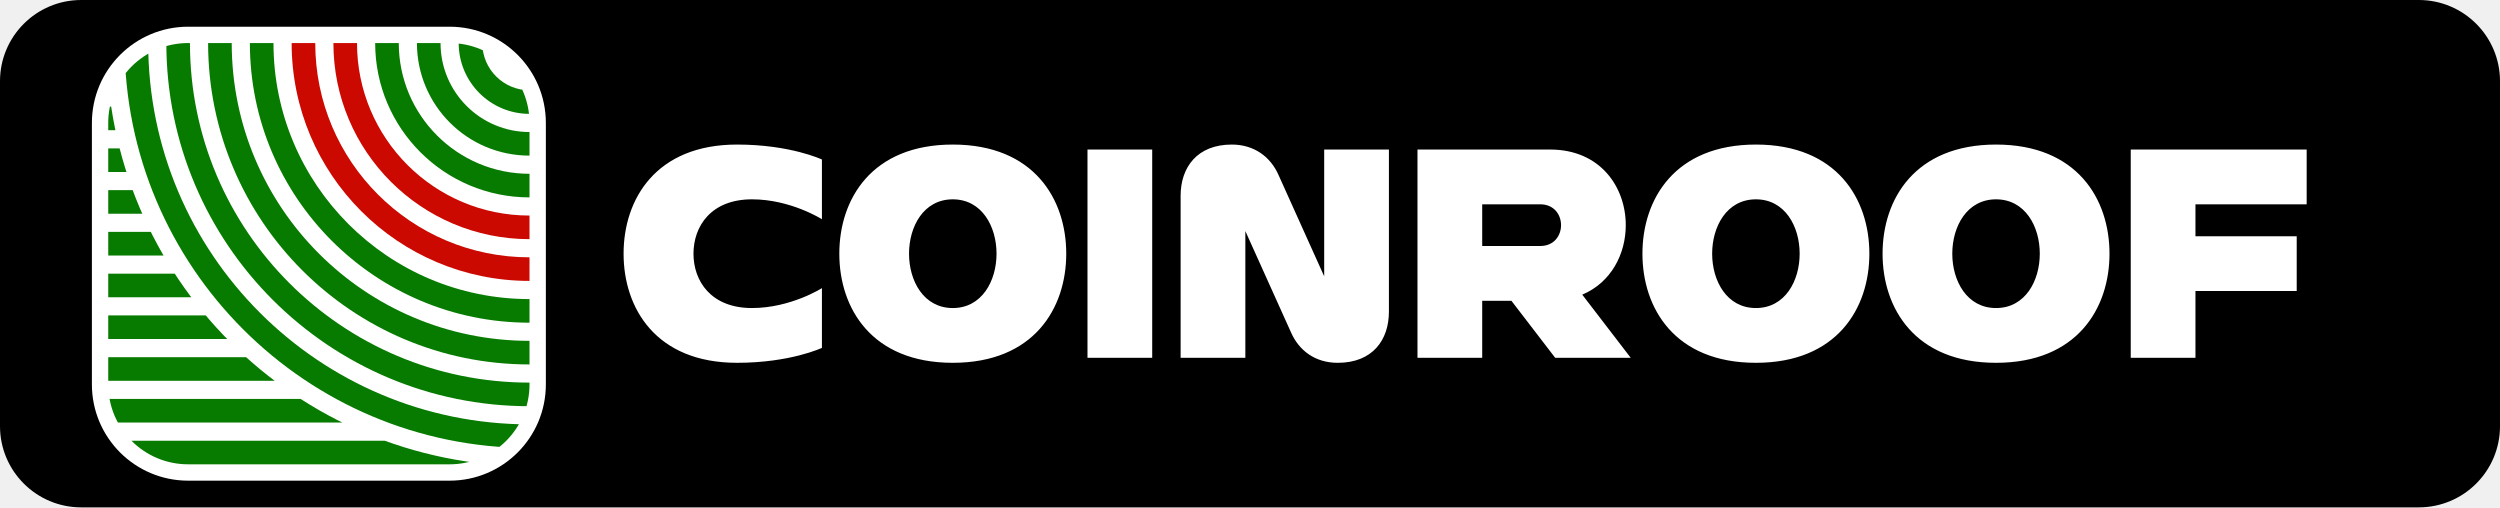
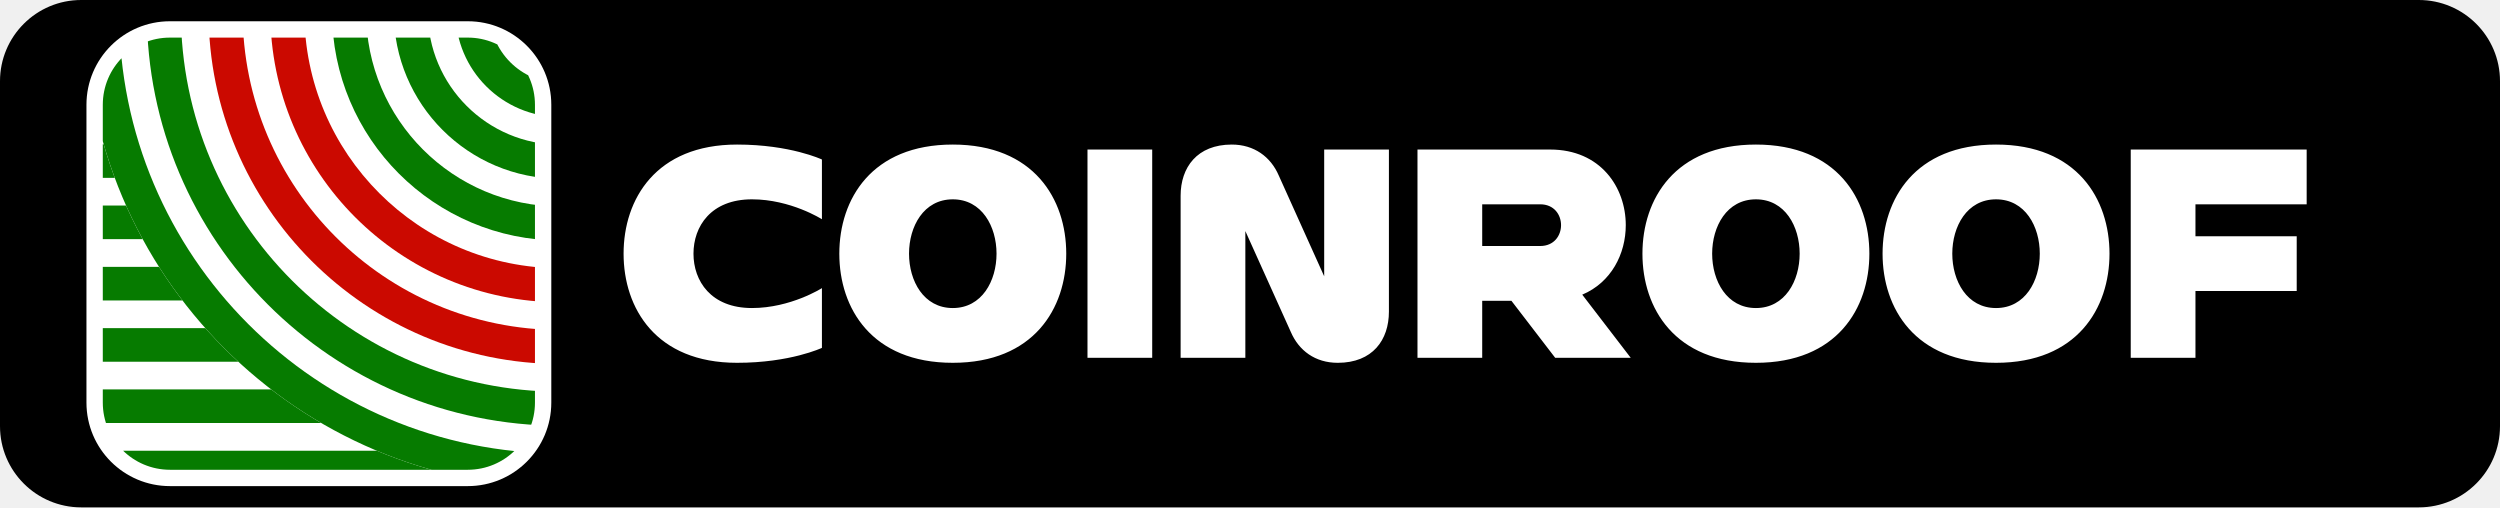
<svg xmlns="http://www.w3.org/2000/svg" viewBox="0 0 1764.0 358" role="img" aria-label="Coinroof">
  <defs>
    <clipPath id="crInner">
-       <rect x="12" y="12" width="232" height="232" rx="44" />
+       <rect x="9" y="9" width="238" height="238" rx="37" />
    </clipPath>
    <clipPath id="crOuter">
-       <path clip-rule="evenodd" d="M0 0 H256 V256 H0 Z M11 12 a233 233 0 1 0 466 0 a233 233 0 1 0 -466 0 Z" />
+       <path clip-rule="evenodd" d="M-64 -64 H320 V320 H-64 Z M-0.75 -5 a261.75 261.75 0 1 0 523.5 0 a261.75 261.75 0 1 0 -523.5 0 Z" />
    </clipPath>
  </defs>
  <rect width="1764.0" height="358" rx="57.3" fill="#000000" />
  <g transform="translate(61,15) scale(1.28125)">
-     <rect x="3" y="3" width="250" height="250" rx="53" fill="#FFFFFF" />
+     <rect width="256" height="256" rx="46" fill="#FFFFFF" />
    <g clip-path="url(#crInner)">
-       <path fill="#067B00" fill-rule="evenodd" d="M205 12 a39 39 0 1 0 78 0 a39 39 0 1 0 -78 0 Z M218 12 a26 26 0 1 0 52 0 a26 26 0 1 0 -52 0 Z" />
-       <path fill="#067B00" fill-rule="evenodd" d="M182 12 a62 62 0 1 0 124 0 a62 62 0 1 0 -124 0 Z M195 12 a49 49 0 1 0 98 0 a49 49 0 1 0 -98 0 Z" />
-       <path fill="#067B00" fill-rule="evenodd" d="M159 12 a85 85 0 1 0 170 0 a85 85 0 1 0 -170 0 Z M172 12 a72 72 0 1 0 144 0 a72 72 0 1 0 -144 0 Z" />
-       <path fill="#CB0900" fill-rule="evenodd" d="M136 12 a108 108 0 1 0 216 0 a108 108 0 1 0 -216 0 Z M149 12 a95 95 0 1 0 190 0 a95 95 0 1 0 -190 0 Z" />
-       <path fill="#CB0900" fill-rule="evenodd" d="M113 12 a131 131 0 1 0 262 0 a131 131 0 1 0 -262 0 Z M126 12 a118 118 0 1 0 236 0 a118 118 0 1 0 -236 0 Z" />
-       <path fill="#067B00" fill-rule="evenodd" d="M90 12 a154 154 0 1 0 308 0 a154 154 0 1 0 -308 0 Z M103 12 a141 141 0 1 0 282 0 a141 141 0 1 0 -282 0 Z" />
-       <path fill="#067B00" fill-rule="evenodd" d="M67 12 a177 177 0 1 0 354 0 a177 177 0 1 0 -354 0 Z M80 12 a164 164 0 1 0 328 0 a164 164 0 1 0 -328 0 Z" />
-       <path fill="#067B00" fill-rule="evenodd" d="M44 12 a200 200 0 1 0 400 0 a200 200 0 1 0 -400 0 Z M57 12 a187 187 0 1 0 374 0 a187 187 0 1 0 -374 0 Z" />
-       <path fill="#067B00" fill-rule="evenodd" d="M21 12 a223 223 0 1 0 446 0 a223 223 0 1 0 -446 0 Z M34 12 a210 210 0 1 0 420 0 a210 210 0 1 0 -420 0 Z" />
+       <path fill="#067B00" fill-rule="evenodd" d="M203.25 -5 a57.75 57.75 0 1 0 115.5 0 a57.75 57.75 0 1 0 -115.5 0 Z M222 -5 a39 39 0 1 0 78 0 a39 39 0 1 0 -78 0 Z" />
+       <path fill="#067B00" fill-rule="evenodd" d="M169.25 -5 a91.75 91.75 0 1 0 183.5 0 a91.75 91.75 0 1 0 -183.5 0 Z M188.0 -5 a73.0 73.0 0 1 0 146.0 0 a73.0 73.0 0 1 0 -146.0 0 Z" />
+       <path fill="#067B00" fill-rule="evenodd" d="M135.25 -5 a125.75 125.75 0 1 0 251.5 0 a125.75 125.75 0 1 0 -251.5 0 Z M154.0 -5 a107.0 107.0 0 1 0 214.0 0 a107.0 107.0 0 1 0 -214.0 0 Z" />
+       <path fill="#CB0900" fill-rule="evenodd" d="M101.25 -5 a159.75 159.75 0 1 0 319.5 0 a159.75 159.75 0 1 0 -319.5 0 Z M120.0 -5 a141.0 141.0 0 1 0 282.0 0 a141.0 141.0 0 1 0 -282.0 0 Z" />
+       <path fill="#CB0900" fill-rule="evenodd" d="M67.25 -5 a193.75 193.75 0 1 0 387.5 0 a193.75 193.75 0 1 0 -387.5 0 Z M86.0 -5 a175.0 175.0 0 1 0 350.0 0 a175.0 175.0 0 1 0 -350.0 0 Z" />
+       <path fill="#067B00" fill-rule="evenodd" d="M33.25 -5 a227.75 227.75 0 1 0 455.5 0 a227.75 227.75 0 1 0 -455.5 0 Z M52.0 -5 a209.0 209.0 0 1 0 418.0 0 a209.0 209.0 0 1 0 -418.0 0 Z" />
+       <path fill="#067B00" fill-rule="evenodd" d="M-0.75 -5 a261.75 261.75 0 1 0 523.5 0 a261.75 261.75 0 1 0 -523.5 0 Z M18.0 -5 a243.0 243.0 0 1 0 486.0 0 a243.0 243.0 0 1 0 -486.0 0 Z" />
      <g clip-path="url(#crOuter)">
-         <rect x="0" y="231" width="256" height="13" fill="#067B00" />
-         <rect x="0" y="208" width="256" height="13" fill="#067B00" />
-         <rect x="0" y="185" width="256" height="13" fill="#067B00" />
-         <rect x="0" y="162" width="256" height="13" fill="#067B00" />
-         <rect x="0" y="139" width="256" height="13" fill="#067B00" />
-         <rect x="0" y="116" width="256" height="13" fill="#067B00" />
-         <rect x="0" y="93" width="256" height="13" fill="#067B00" />
-         <rect x="0" y="70" width="256" height="13" fill="#067B00" />
-         <rect x="0" y="47" width="256" height="13" fill="#067B00" />
-         <rect x="0" y="24" width="256" height="13" fill="#067B00" />
+         <rect x="0" y="-33.50" width="256" height="18.5" fill="#067B00" />
+         <rect x="0" y="0.25" width="256" height="18.5" fill="#067B00" />
+         <rect x="0" y="34.00" width="256" height="18.5" fill="#067B00" />
+         <rect x="0" y="67.75" width="256" height="18.5" fill="#067B00" />
+         <rect x="0" y="101.50" width="256" height="18.5" fill="#067B00" />
+         <rect x="0" y="135.25" width="256" height="18.5" fill="#067B00" />
+         <rect x="0" y="169.00" width="256" height="18.5" fill="#067B00" />
+         <rect x="0" y="202.75" width="256" height="18.5" fill="#067B00" />
+         <rect x="0" y="236.50" width="256" height="18.5" fill="#067B00" />
      </g>
    </g>
  </g>
  <path fill="#FFFFFF" transform="translate(440,102.00) scale(0.20996) translate(-22.0,716.7314)" d="M22.0 -350.004C22.0 -166.632 130.678 16.723 403.317 16.723C582.456 16.723 688.54 -33.475 688.54 -33.475V-234.265C688.54 -234.265 583.61 -167.335 453.515 -167.335C315.069 -167.335 256.907 -258.678 256.907 -350.004C256.907 -441.347 315.069 -532.673 453.515 -532.673C583.61 -532.673 688.54 -465.743 688.54 -465.743V-666.533C688.54 -666.533 582.473 -716.73 403.317 -716.73C130.678 -716.73 22.0 -533.358 22.0 -350.004Z M1128.317 -716.73C855.678 -716.73 747.0 -533.358 747.0 -350.004C747.0 -166.649 855.678 16.723 1128.317 16.723C1400.957 16.723 1509.635 -166.649 1509.635 -350.004C1509.635 -533.358 1400.957 -716.73 1128.317 -716.73ZM1128.317 -167.318C1030.298 -167.318 981.288 -258.661 981.288 -349.987C981.288 -441.313 1030.298 -532.656 1128.317 -532.656C1226.337 -532.656 1275.347 -441.313 1275.347 -349.987C1275.347 -258.661 1226.337 -167.318 1128.317 -167.318Z M1798.522 0.007V-699.998H1581.0V0.007Z M2376.482 -273.955 2223.832 -612.672C2196.726 -675.804 2140.822 -716.731 2065.895 -716.731C1949.252 -716.731 1894.001 -639.778 1894.001 -544.838V0.007H2111.523V-426.02L2264.174 -87.32C2291.297 -24.188 2346.246 16.739 2422.111 16.739C2539.306 16.739 2594.004 -60.214 2594.004 -155.154V-699.999H2376.481Z M3390.005 -445.864C3390.005 -572.931 3305.288 -699.997 3135.871 -699.997H2690.0V0.008H2907.522V-191.714H3005.676L3152.872 0.008H3406.738L3243.73 -212.312C3341.164 -253.256 3390.005 -349.502 3390.005 -445.864ZM2907.523 -515.939H3102.407C3149.124 -515.939 3172.482 -480.901 3172.482 -445.863C3172.482 -410.825 3149.124 -375.787 3102.407 -375.787H2907.523Z M3827.317 -716.73C3554.678 -716.73 3446.0 -533.358 3446.0 -350.004C3446.0 -166.649 3554.678 16.723 3827.317 16.723C4099.957 16.723 4208.635 -166.649 4208.635 -350.004C4208.635 -533.358 4099.957 -716.73 3827.317 -716.73ZM3827.317 -167.318C3729.298 -167.318 3680.288 -258.661 3680.288 -349.987C3680.288 -441.313 3729.298 -532.656 3827.317 -532.656C3925.337 -532.656 3974.347 -441.313 3974.347 -349.987C3974.347 -258.661 3925.337 -167.318 3827.317 -167.318Z M4634.317 -716.73C4361.678 -716.73 4253.0 -533.358 4253.0 -350.004C4253.0 -166.649 4361.678 16.723 4634.317 16.723C4906.957 16.723 5015.635 -166.649 5015.635 -350.004C5015.635 -533.358 4906.957 -716.73 4634.317 -716.73ZM4634.317 -167.318C4536.298 -167.318 4487.288 -258.661 4487.288 -349.987C4487.288 -441.313 4536.298 -532.656 4634.317 -532.656C4732.337 -532.656 4781.347 -441.313 4781.347 -349.987C4781.347 -258.661 4732.337 -167.318 4634.317 -167.318Z M5087.0 -699.998V0.007H5304.522V-224.51H5644.778V-408.567H5304.522V-515.94H5678.243V-699.998Z" />
</svg>
